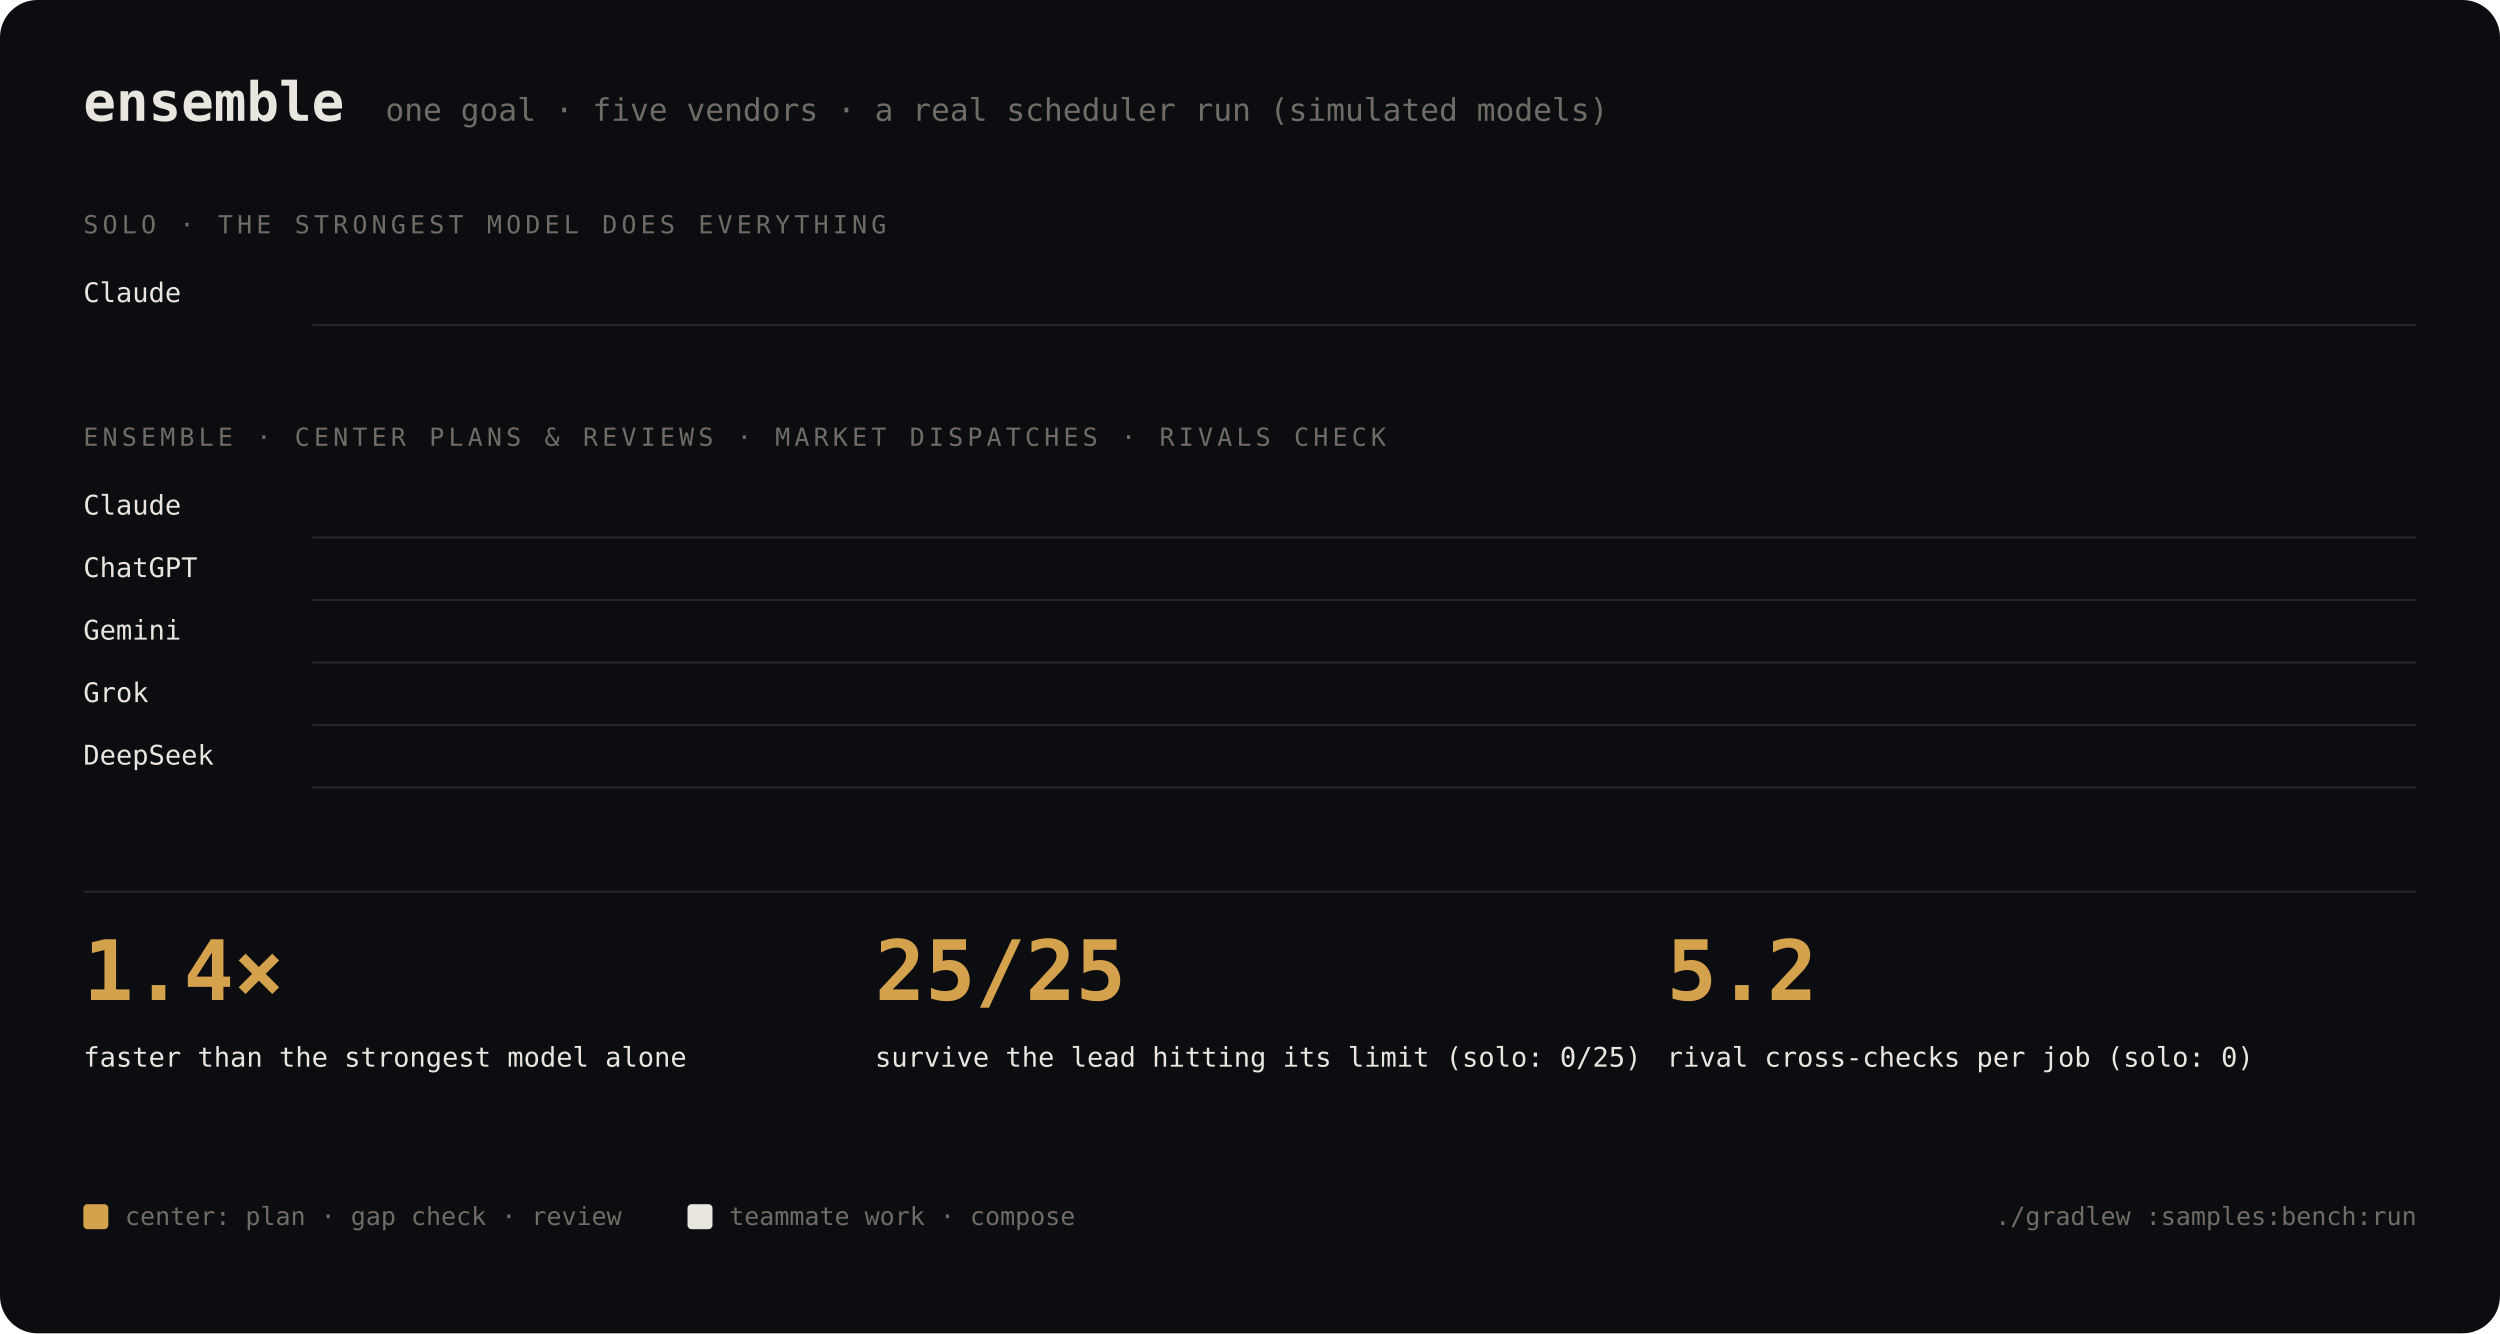
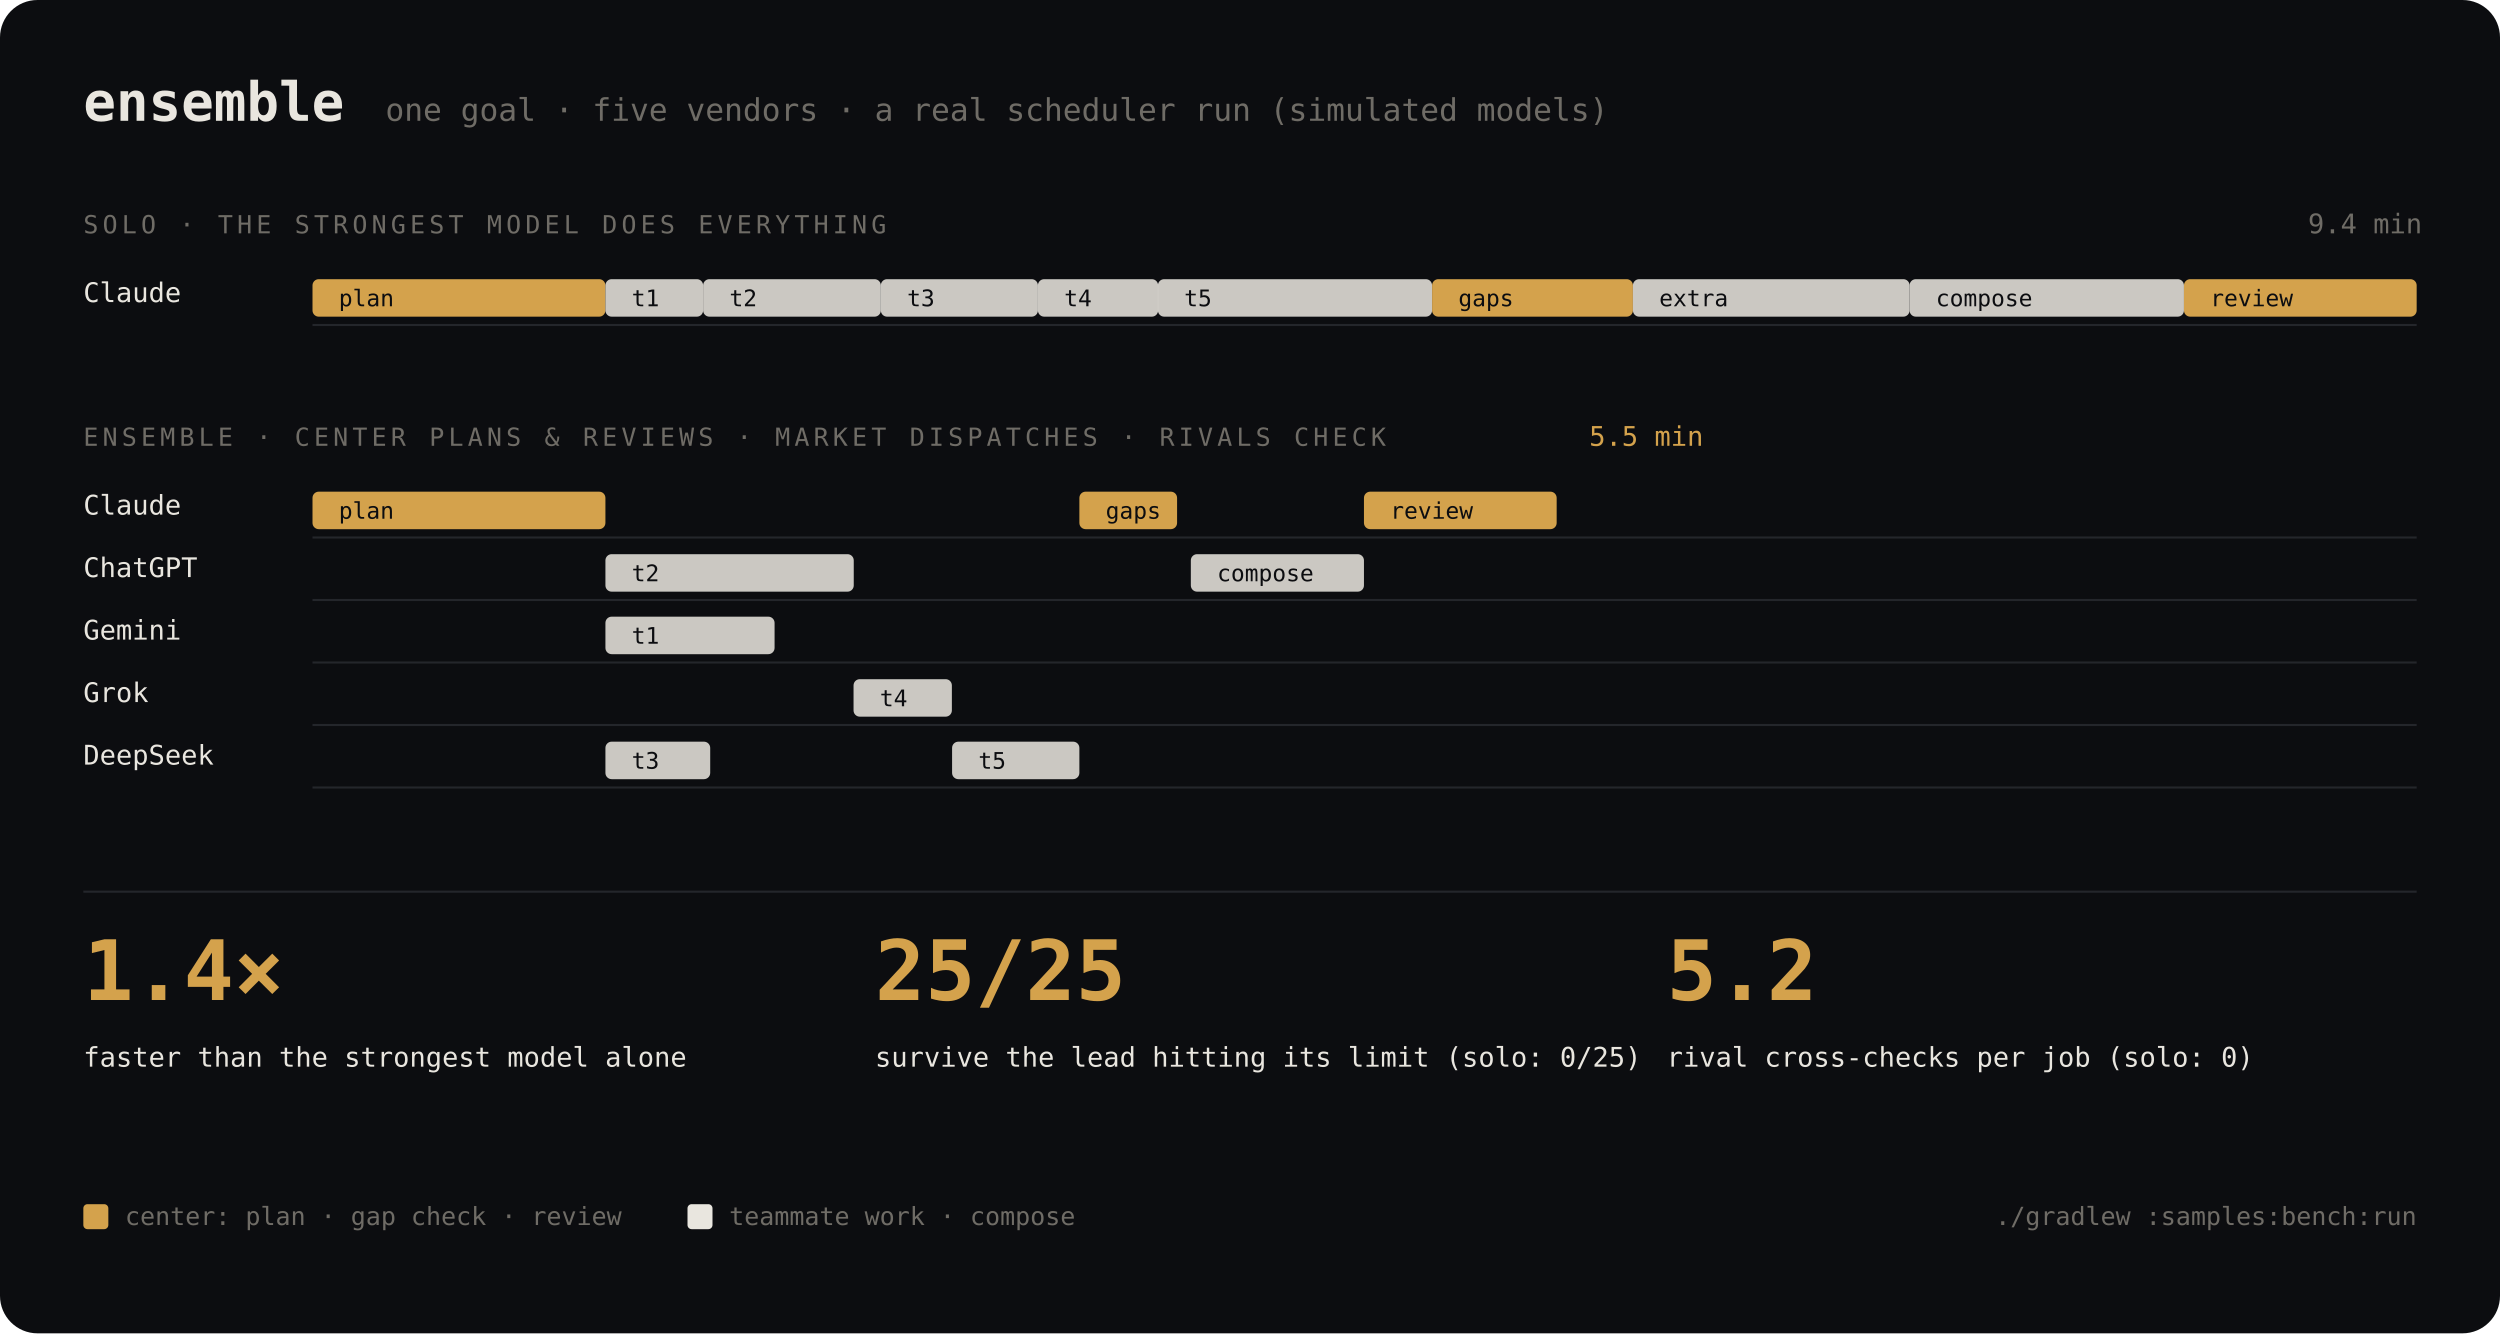
<svg xmlns="http://www.w3.org/2000/svg" viewBox="0 0 1200 640" font-family="ui-monospace,SFMono-Regular,Menlo,Consolas,monospace">
  <rect width="1200" height="640" rx="18" fill="#0C0D10" />
  <animate id="loop" attributeName="opacity" values="1;1" dur="16.0s" begin="0s;loop.end" />
  <text x="40" y="58" fill="#E9E6DF" font-size="26" font-weight="700">ensemble</text>
  <text x="185" y="58" fill="#6F6C66" font-size="15">one goal · five vendors · a real scheduler run (simulated models)</text>
  <text x="40" y="112" fill="#6F6C66" font-size="12" letter-spacing="2">SOLO · THE STRONGEST MODEL DOES EVERYTHING</text>
  <text x="40" y="145" fill="#E9E6DF" font-size="13">Claude</text>
  <line x1="150" y1="156" x2="1160" y2="156" stroke="#24262B" />
  <g>
-     <rect x="150.0" y="134" width="0" height="18" rx="3" fill="#D4A24C" opacity="1">
+     <rect x="150.0" y="134" width="140.6" height="18" rx="3" fill="#D4A24C" opacity="1">
      <set attributeName="width" to="0" begin="loop.begin" />
      <animate id="c725" attributeName="width" from="0" to="140.6" begin="loop.begin+0.00s" dur="1.53s" fill="freeze" />
    </rect>
-     <text x="156.0" y="147" fill="#0C0D10" font-size="11" opacity="0">
+     <text x="156.0" y="147" fill="#0C0D10" font-size="11">
      <set attributeName="opacity" to="0" begin="loop.begin" />
      <set attributeName="opacity" to="1" begin="c725.end" />plan</text>
  </g>
  <g>
-     <rect x="290.6" y="134" width="0" height="18" rx="3" fill="#E9E6DF" opacity="0.86">
-       <set attributeName="width" to="0" begin="loop.begin" />
-       <animate id="c1173" attributeName="width" from="0" to="46.9" begin="loop.begin+1.53s" dur="0.51s" fill="freeze" />
-     </rect>
-     <text x="296.6" y="147" fill="#0C0D10" font-size="11" opacity="0">
-       <set attributeName="opacity" to="0" begin="loop.begin" />
-       <set attributeName="opacity" to="1" begin="c1173.end" />t1</text>
-   </g>
-   <g>
-     <rect x="337.5" y="134" width="0" height="18" rx="3" fill="#E9E6DF" opacity="0.86">
-       <set attributeName="width" to="0" begin="loop.begin" />
-       <animate id="c1623" attributeName="width" from="0" to="85.3" begin="loop.begin+2.04s" dur="0.93s" fill="freeze" />
-     </rect>
-     <text x="343.5" y="147" fill="#0C0D10" font-size="11" opacity="0">
-       <set attributeName="opacity" to="0" begin="loop.begin" />
-       <set attributeName="opacity" to="1" begin="c1623.end" />t2</text>
-   </g>
-   <g>
-     <rect x="422.8" y="134" width="0" height="18" rx="3" fill="#E9E6DF" opacity="0.86">
-       <set attributeName="width" to="0" begin="loop.begin" />
-       <animate id="c2073" attributeName="width" from="0" to="75.4" begin="loop.begin+2.97s" dur="0.82s" fill="freeze" />
-     </rect>
-     <text x="428.8" y="147" fill="#0C0D10" font-size="11" opacity="0">
-       <set attributeName="opacity" to="0" begin="loop.begin" />
-       <set attributeName="opacity" to="1" begin="c2073.end" />t3</text>
-   </g>
-   <g>
-     <rect x="498.2" y="134" width="0" height="18" rx="3" fill="#E9E6DF" opacity="0.86">
-       <set attributeName="width" to="0" begin="loop.begin" />
-       <animate id="c2523" attributeName="width" from="0" to="57.7" begin="loop.begin+3.79s" dur="0.63s" fill="freeze" />
-     </rect>
-     <text x="504.2" y="147" fill="#0C0D10" font-size="11" opacity="0">
-       <set attributeName="opacity" to="0" begin="loop.begin" />
-       <set attributeName="opacity" to="1" begin="c2523.end" />t4</text>
-   </g>
-   <g>
-     <rect x="555.8" y="134" width="0" height="18" rx="3" fill="#E9E6DF" opacity="0.86">
-       <set attributeName="width" to="0" begin="loop.begin" />
-       <animate id="c2973" attributeName="width" from="0" to="131.6" begin="loop.begin+4.42s" dur="1.43s" fill="freeze" />
-     </rect>
-     <text x="561.8" y="147" fill="#0C0D10" font-size="11" opacity="0">
-       <set attributeName="opacity" to="0" begin="loop.begin" />
-       <set attributeName="opacity" to="1" begin="c2973.end" />t5</text>
-   </g>
-   <g>
-     <rect x="687.4" y="134" width="0" height="18" rx="3" fill="#D4A24C" opacity="1">
-       <set attributeName="width" to="0" begin="loop.begin" />
-       <animate id="c3424" attributeName="width" from="0" to="96.4" begin="loop.begin+5.85s" dur="1.05s" fill="freeze" />
-     </rect>
-     <text x="693.4" y="147" fill="#0C0D10" font-size="11" opacity="0">
-       <set attributeName="opacity" to="0" begin="loop.begin" />
-       <set attributeName="opacity" to="1" begin="c3424.end" />gaps</text>
-   </g>
-   <g>
-     <rect x="783.8" y="134" width="0" height="18" rx="3" fill="#E9E6DF" opacity="0.86">
-       <set attributeName="width" to="0" begin="loop.begin" />
-       <animate id="c3873" attributeName="width" from="0" to="132.8" begin="loop.begin+6.90s" dur="1.45s" fill="freeze" />
-     </rect>
-     <text x="789.8" y="147" fill="#0C0D10" font-size="11" opacity="0">
-       <set attributeName="opacity" to="0" begin="loop.begin" />
-       <set attributeName="opacity" to="1" begin="c3873.end" />extra</text>
-   </g>
-   <g>
-     <rect x="916.6" y="134" width="0" height="18" rx="3" fill="#E9E6DF" opacity="0.86">
-       <set attributeName="width" to="0" begin="loop.begin" />
-       <animate id="c4327" attributeName="width" from="0" to="131.7" begin="loop.begin+8.35s" dur="1.43s" fill="freeze" />
-     </rect>
-     <text x="922.6" y="147" fill="#0C0D10" font-size="11" opacity="0">
-       <set attributeName="opacity" to="0" begin="loop.begin" />
-       <set attributeName="opacity" to="1" begin="c4327.end" />compose</text>
-   </g>
-   <g>
-     <rect x="1048.3" y="134" width="0" height="18" rx="3" fill="#D4A24C" opacity="1">
-       <set attributeName="width" to="0" begin="loop.begin" />
-       <animate id="c4783" attributeName="width" from="0" to="111.7" begin="loop.begin+9.78s" dur="1.22s" fill="freeze" />
-     </rect>
-     <text x="1054.3" y="147" fill="#0C0D10" font-size="11" opacity="0">
-       <set attributeName="opacity" to="0" begin="loop.begin" />
-       <set attributeName="opacity" to="1" begin="c4783.end" />review</text>
-   </g>
-   <text x="1100" y="112" fill="#6F6C66" font-size="13" opacity="0">
+     <rect x="290.6" y="134" width="46.9" height="18" rx="3" fill="#E9E6DF" opacity="0.86">
+       <set attributeName="width" to="0" begin="loop.begin" />
+       <animate id="c1165" attributeName="width" from="0" to="46.9" begin="loop.begin+1.53s" dur="0.51s" fill="freeze" />
+     </rect>
+     <text x="296.6" y="147" fill="#0C0D10" font-size="11">
+       <set attributeName="opacity" to="0" begin="loop.begin" />
+       <set attributeName="opacity" to="1" begin="c1165.end" />t1</text>
+   </g>
+   <g>
+     <rect x="337.5" y="134" width="85.3" height="18" rx="3" fill="#E9E6DF" opacity="0.86">
+       <set attributeName="width" to="0" begin="loop.begin" />
+       <animate id="c1606" attributeName="width" from="0" to="85.3" begin="loop.begin+2.04s" dur="0.93s" fill="freeze" />
+     </rect>
+     <text x="343.5" y="147" fill="#0C0D10" font-size="11">
+       <set attributeName="opacity" to="0" begin="loop.begin" />
+       <set attributeName="opacity" to="1" begin="c1606.end" />t2</text>
+   </g>
+   <g>
+     <rect x="422.8" y="134" width="75.4" height="18" rx="3" fill="#E9E6DF" opacity="0.86">
+       <set attributeName="width" to="0" begin="loop.begin" />
+       <animate id="c2047" attributeName="width" from="0" to="75.4" begin="loop.begin+2.97s" dur="0.82s" fill="freeze" />
+     </rect>
+     <text x="428.8" y="147" fill="#0C0D10" font-size="11">
+       <set attributeName="opacity" to="0" begin="loop.begin" />
+       <set attributeName="opacity" to="1" begin="c2047.end" />t3</text>
+   </g>
+   <g>
+     <rect x="498.2" y="134" width="57.7" height="18" rx="3" fill="#E9E6DF" opacity="0.86">
+       <set attributeName="width" to="0" begin="loop.begin" />
+       <animate id="c2488" attributeName="width" from="0" to="57.7" begin="loop.begin+3.79s" dur="0.63s" fill="freeze" />
+     </rect>
+     <text x="504.2" y="147" fill="#0C0D10" font-size="11">
+       <set attributeName="opacity" to="0" begin="loop.begin" />
+       <set attributeName="opacity" to="1" begin="c2488.end" />t4</text>
+   </g>
+   <g>
+     <rect x="555.8" y="134" width="131.6" height="18" rx="3" fill="#E9E6DF" opacity="0.86">
+       <set attributeName="width" to="0" begin="loop.begin" />
+       <animate id="c2929" attributeName="width" from="0" to="131.6" begin="loop.begin+4.42s" dur="1.43s" fill="freeze" />
+     </rect>
+     <text x="561.8" y="147" fill="#0C0D10" font-size="11">
+       <set attributeName="opacity" to="0" begin="loop.begin" />
+       <set attributeName="opacity" to="1" begin="c2929.end" />t5</text>
+   </g>
+   <g>
+     <rect x="687.4" y="134" width="96.4" height="18" rx="3" fill="#D4A24C" opacity="1">
+       <set attributeName="width" to="0" begin="loop.begin" />
+       <animate id="c3372" attributeName="width" from="0" to="96.4" begin="loop.begin+5.85s" dur="1.05s" fill="freeze" />
+     </rect>
+     <text x="693.4" y="147" fill="#0C0D10" font-size="11">
+       <set attributeName="opacity" to="0" begin="loop.begin" />
+       <set attributeName="opacity" to="1" begin="c3372.end" />gaps</text>
+   </g>
+   <g>
+     <rect x="783.8" y="134" width="132.8" height="18" rx="3" fill="#E9E6DF" opacity="0.86">
+       <set attributeName="width" to="0" begin="loop.begin" />
+       <animate id="c3812" attributeName="width" from="0" to="132.8" begin="loop.begin+6.90s" dur="1.45s" fill="freeze" />
+     </rect>
+     <text x="789.8" y="147" fill="#0C0D10" font-size="11">
+       <set attributeName="opacity" to="0" begin="loop.begin" />
+       <set attributeName="opacity" to="1" begin="c3812.end" />extra</text>
+   </g>
+   <g>
+     <rect x="916.6" y="134" width="131.7" height="18" rx="3" fill="#E9E6DF" opacity="0.86">
+       <set attributeName="width" to="0" begin="loop.begin" />
+       <animate id="c4258" attributeName="width" from="0" to="131.7" begin="loop.begin+8.35s" dur="1.43s" fill="freeze" />
+     </rect>
+     <text x="922.6" y="147" fill="#0C0D10" font-size="11">
+       <set attributeName="opacity" to="0" begin="loop.begin" />
+       <set attributeName="opacity" to="1" begin="c4258.end" />compose</text>
+   </g>
+   <g>
+     <rect x="1048.3" y="134" width="111.7" height="18" rx="3" fill="#D4A24C" opacity="1">
+       <set attributeName="width" to="0" begin="loop.begin" />
+       <animate id="c4706" attributeName="width" from="0" to="111.7" begin="loop.begin+9.78s" dur="1.22s" fill="freeze" />
+     </rect>
+     <text x="1054.3" y="147" fill="#0C0D10" font-size="11">
+       <set attributeName="opacity" to="0" begin="loop.begin" />
+       <set attributeName="opacity" to="1" begin="c4706.end" />review</text>
+   </g>
+   <text x="1100" y="112" fill="#6F6C66" font-size="13">
    <set attributeName="opacity" to="0" begin="loop.begin" />
    <set attributeName="opacity" to="1" begin="loop.begin+11.0s" />9.4 min</text>
  <text x="40" y="214" fill="#6F6C66" font-size="12" letter-spacing="2">ENSEMBLE · CENTER PLANS &amp; REVIEWS · MARKET DISPATCHES · RIVALS CHECK</text>
  <text x="40" y="247" fill="#E9E6DF" font-size="13">Claude</text>
  <line x1="150" y1="258" x2="1160" y2="258" stroke="#24262B" />
  <text x="40" y="277" fill="#E9E6DF" font-size="13">ChatGPT</text>
  <line x1="150" y1="288" x2="1160" y2="288" stroke="#24262B" />
  <text x="40" y="307" fill="#E9E6DF" font-size="13">Gemini</text>
  <line x1="150" y1="318" x2="1160" y2="318" stroke="#24262B" />
  <text x="40" y="337" fill="#E9E6DF" font-size="13">Grok</text>
  <line x1="150" y1="348" x2="1160" y2="348" stroke="#24262B" />
  <text x="40" y="367" fill="#E9E6DF" font-size="13">DeepSeek</text>
  <line x1="150" y1="378" x2="1160" y2="378" stroke="#24262B" />
  <g>
-     <rect x="150.0" y="236" width="0" height="18" rx="3" fill="#D4A24C" opacity="1">
-       <set attributeName="width" to="0" begin="loop.begin" />
-       <animate id="c6209" attributeName="width" from="0" to="140.6" begin="loop.begin+0.00s" dur="1.53s" fill="freeze" />
-     </rect>
-     <text x="156.0" y="249" fill="#0C0D10" font-size="11" opacity="0">
-       <set attributeName="opacity" to="0" begin="loop.begin" />
-       <set attributeName="opacity" to="1" begin="c6209.end" />plan</text>
-   </g>
-   <g>
-     <rect x="290.6" y="296" width="0" height="18" rx="3" fill="#E9E6DF" opacity="0.86">
-       <set attributeName="width" to="0" begin="loop.begin" />
-       <animate id="c6659" attributeName="width" from="0" to="81.2" begin="loop.begin+1.53s" dur="0.88s" fill="freeze" />
-     </rect>
-     <text x="296.6" y="309" fill="#0C0D10" font-size="11" opacity="0">
-       <set attributeName="opacity" to="0" begin="loop.begin" />
-       <set attributeName="opacity" to="1" begin="c6659.end" />t1</text>
-   </g>
-   <g>
-     <rect x="290.6" y="266" width="0" height="18" rx="3" fill="#E9E6DF" opacity="0.86">
-       <set attributeName="width" to="0" begin="loop.begin" />
-       <animate id="c7109" attributeName="width" from="0" to="119.2" begin="loop.begin+1.53s" dur="1.30s" fill="freeze" />
-     </rect>
-     <text x="296.6" y="279" fill="#0C0D10" font-size="11" opacity="0">
-       <set attributeName="opacity" to="0" begin="loop.begin" />
-       <set attributeName="opacity" to="1" begin="c7109.end" />t2</text>
-   </g>
-   <g>
-     <rect x="290.6" y="356" width="0" height="18" rx="3" fill="#E9E6DF" opacity="0.86">
-       <set attributeName="width" to="0" begin="loop.begin" />
-       <animate id="c7560" attributeName="width" from="0" to="50.3" begin="loop.begin+1.53s" dur="0.55s" fill="freeze" />
-     </rect>
-     <text x="296.6" y="369" fill="#0C0D10" font-size="11" opacity="0">
-       <set attributeName="opacity" to="0" begin="loop.begin" />
-       <set attributeName="opacity" to="1" begin="c7560.end" />t3</text>
-   </g>
-   <g>
-     <rect x="409.7" y="326" width="0" height="18" rx="3" fill="#E9E6DF" opacity="0.86">
-       <set attributeName="width" to="0" begin="loop.begin" />
-       <animate id="c8010" attributeName="width" from="0" to="47.2" begin="loop.begin+2.83s" dur="0.51s" fill="freeze" />
-     </rect>
-     <text x="415.7" y="339" fill="#0C0D10" font-size="11" opacity="0">
-       <set attributeName="opacity" to="0" begin="loop.begin" />
-       <set attributeName="opacity" to="1" begin="c8010.end" />t4</text>
-   </g>
-   <g>
-     <rect x="457.0" y="356" width="0" height="18" rx="3" fill="#E9E6DF" opacity="0.86">
-       <set attributeName="width" to="0" begin="loop.begin" />
-       <animate id="c8460" attributeName="width" from="0" to="61.1" begin="loop.begin+3.34s" dur="0.67s" fill="freeze" />
-     </rect>
-     <text x="463.0" y="369" fill="#0C0D10" font-size="11" opacity="0">
-       <set attributeName="opacity" to="0" begin="loop.begin" />
-       <set attributeName="opacity" to="1" begin="c8460.end" />t5</text>
-   </g>
-   <g>
-     <rect x="518.1" y="236" width="0" height="18" rx="3" fill="#D4A24C" opacity="1">
-       <set attributeName="width" to="0" begin="loop.begin" />
-       <animate id="c8910" attributeName="width" from="0" to="46.9" begin="loop.begin+4.01s" dur="0.51s" fill="freeze" />
-     </rect>
-     <text x="524.1" y="249" fill="#0C0D10" font-size="11" opacity="0">
-       <set attributeName="opacity" to="0" begin="loop.begin" />
-       <set attributeName="opacity" to="1" begin="c8910.end" />gaps</text>
-   </g>
-   <g>
-     <rect x="571.6" y="266" width="0" height="18" rx="3" fill="#E9E6DF" opacity="0.86">
-       <set attributeName="width" to="0" begin="loop.begin" />
-       <animate id="c9359" attributeName="width" from="0" to="83.1" begin="loop.begin+4.59s" dur="0.91s" fill="freeze" />
-     </rect>
-     <text x="577.6" y="279" fill="#0C0D10" font-size="11" opacity="0">
-       <set attributeName="opacity" to="0" begin="loop.begin" />
-       <set attributeName="opacity" to="1" begin="c9359.end" />compose</text>
-   </g>
-   <g>
-     <rect x="654.7" y="236" width="0" height="18" rx="3" fill="#D4A24C" opacity="1">
-       <set attributeName="width" to="0" begin="loop.begin" />
-       <animate id="c9814" attributeName="width" from="0" to="92.5" begin="loop.begin+5.50s" dur="1.01s" fill="freeze" />
-     </rect>
-     <text x="660.7" y="249" fill="#0C0D10" font-size="11" opacity="0">
-       <set attributeName="opacity" to="0" begin="loop.begin" />
-       <set attributeName="opacity" to="1" begin="c9814.end" />review</text>
-   </g>
-   <text x="755" y="214" fill="#D4A24C" font-size="13" opacity="0">
+     <rect x="150.0" y="236" width="140.6" height="18" rx="3" fill="#D4A24C" opacity="1">
+       <set attributeName="width" to="0" begin="loop.begin" />
+       <animate id="c6112" attributeName="width" from="0" to="140.6" begin="loop.begin+0.00s" dur="1.53s" fill="freeze" />
+     </rect>
+     <text x="156.0" y="249" fill="#0C0D10" font-size="11">
+       <set attributeName="opacity" to="0" begin="loop.begin" />
+       <set attributeName="opacity" to="1" begin="c6112.end" />plan</text>
+   </g>
+   <g>
+     <rect x="290.6" y="296" width="81.2" height="18" rx="3" fill="#E9E6DF" opacity="0.86">
+       <set attributeName="width" to="0" begin="loop.begin" />
+       <animate id="c6554" attributeName="width" from="0" to="81.2" begin="loop.begin+1.53s" dur="0.88s" fill="freeze" />
+     </rect>
+     <text x="296.6" y="309" fill="#0C0D10" font-size="11">
+       <set attributeName="opacity" to="0" begin="loop.begin" />
+       <set attributeName="opacity" to="1" begin="c6554.end" />t1</text>
+   </g>
+   <g>
+     <rect x="290.6" y="266" width="119.2" height="18" rx="3" fill="#E9E6DF" opacity="0.86">
+       <set attributeName="width" to="0" begin="loop.begin" />
+       <animate id="c6995" attributeName="width" from="0" to="119.2" begin="loop.begin+1.53s" dur="1.30s" fill="freeze" />
+     </rect>
+     <text x="296.6" y="279" fill="#0C0D10" font-size="11">
+       <set attributeName="opacity" to="0" begin="loop.begin" />
+       <set attributeName="opacity" to="1" begin="c6995.end" />t2</text>
+   </g>
+   <g>
+     <rect x="290.6" y="356" width="50.3" height="18" rx="3" fill="#E9E6DF" opacity="0.86">
+       <set attributeName="width" to="0" begin="loop.begin" />
+       <animate id="c7438" attributeName="width" from="0" to="50.3" begin="loop.begin+1.53s" dur="0.55s" fill="freeze" />
+     </rect>
+     <text x="296.6" y="369" fill="#0C0D10" font-size="11">
+       <set attributeName="opacity" to="0" begin="loop.begin" />
+       <set attributeName="opacity" to="1" begin="c7438.end" />t3</text>
+   </g>
+   <g>
+     <rect x="409.7" y="326" width="47.2" height="18" rx="3" fill="#E9E6DF" opacity="0.86">
+       <set attributeName="width" to="0" begin="loop.begin" />
+       <animate id="c7879" attributeName="width" from="0" to="47.2" begin="loop.begin+2.83s" dur="0.51s" fill="freeze" />
+     </rect>
+     <text x="415.7" y="339" fill="#0C0D10" font-size="11">
+       <set attributeName="opacity" to="0" begin="loop.begin" />
+       <set attributeName="opacity" to="1" begin="c7879.end" />t4</text>
+   </g>
+   <g>
+     <rect x="457.0" y="356" width="61.1" height="18" rx="3" fill="#E9E6DF" opacity="0.86">
+       <set attributeName="width" to="0" begin="loop.begin" />
+       <animate id="c8320" attributeName="width" from="0" to="61.1" begin="loop.begin+3.34s" dur="0.67s" fill="freeze" />
+     </rect>
+     <text x="463.0" y="369" fill="#0C0D10" font-size="11">
+       <set attributeName="opacity" to="0" begin="loop.begin" />
+       <set attributeName="opacity" to="1" begin="c8320.end" />t5</text>
+   </g>
+   <g>
+     <rect x="518.1" y="236" width="46.9" height="18" rx="3" fill="#D4A24C" opacity="1">
+       <set attributeName="width" to="0" begin="loop.begin" />
+       <animate id="c8761" attributeName="width" from="0" to="46.9" begin="loop.begin+4.01s" dur="0.51s" fill="freeze" />
+     </rect>
+     <text x="524.1" y="249" fill="#0C0D10" font-size="11">
+       <set attributeName="opacity" to="0" begin="loop.begin" />
+       <set attributeName="opacity" to="1" begin="c8761.end" />gaps</text>
+   </g>
+   <g>
+     <rect x="571.6" y="266" width="83.1" height="18" rx="3" fill="#E9E6DF" opacity="0.86">
+       <set attributeName="width" to="0" begin="loop.begin" />
+       <animate id="c9201" attributeName="width" from="0" to="83.1" begin="loop.begin+4.59s" dur="0.91s" fill="freeze" />
+     </rect>
+     <text x="577.6" y="279" fill="#0C0D10" font-size="11">
+       <set attributeName="opacity" to="0" begin="loop.begin" />
+       <set attributeName="opacity" to="1" begin="c9201.end" />compose</text>
+   </g>
+   <g>
+     <rect x="654.7" y="236" width="92.5" height="18" rx="3" fill="#D4A24C" opacity="1">
+       <set attributeName="width" to="0" begin="loop.begin" />
+       <animate id="c9647" attributeName="width" from="0" to="92.5" begin="loop.begin+5.50s" dur="1.01s" fill="freeze" />
+     </rect>
+     <text x="660.7" y="249" fill="#0C0D10" font-size="11">
+       <set attributeName="opacity" to="0" begin="loop.begin" />
+       <set attributeName="opacity" to="1" begin="c9647.end" />review</text>
+   </g>
+   <text x="755" y="214" fill="#D4A24C" font-size="13">
    <set attributeName="opacity" to="0" begin="loop.begin" />
    <set attributeName="opacity" to="1" begin="loop.begin+11.0s" />5.5 min</text>
  <line x1="40" y1="428" x2="1160" y2="428" stroke="#24262B" />
  <text x="40" y="480" fill="#D4A24C" font-size="40" font-weight="700">1.4×</text>
  <text x="40" y="512" fill="#E9E6DF" font-size="13">faster than the strongest model alone</text>
  <text x="420" y="480" fill="#D4A24C" font-size="40" font-weight="700">25/25</text>
  <text x="420" y="512" fill="#E9E6DF" font-size="13">survive the lead hitting its limit (solo: 0/25)</text>
  <text x="800" y="480" fill="#D4A24C" font-size="40" font-weight="700">5.2</text>
  <text x="800" y="512" fill="#E9E6DF" font-size="13">rival cross-checks per job (solo: 0)</text>
  <rect x="40" y="578" width="12" height="12" rx="2" fill="#D4A24C" />
  <text x="60" y="588" fill="#6F6C66" font-size="12">center: plan · gap check · review</text>
  <rect x="330" y="578" width="12" height="12" rx="2" fill="#E9E6DF" />
  <text x="350" y="588" fill="#6F6C66" font-size="12">teammate work · compose</text>
  <text x="1160" y="588" fill="#6F6C66" font-size="12" text-anchor="end">./gradlew :samples:bench:run</text>
</svg>
